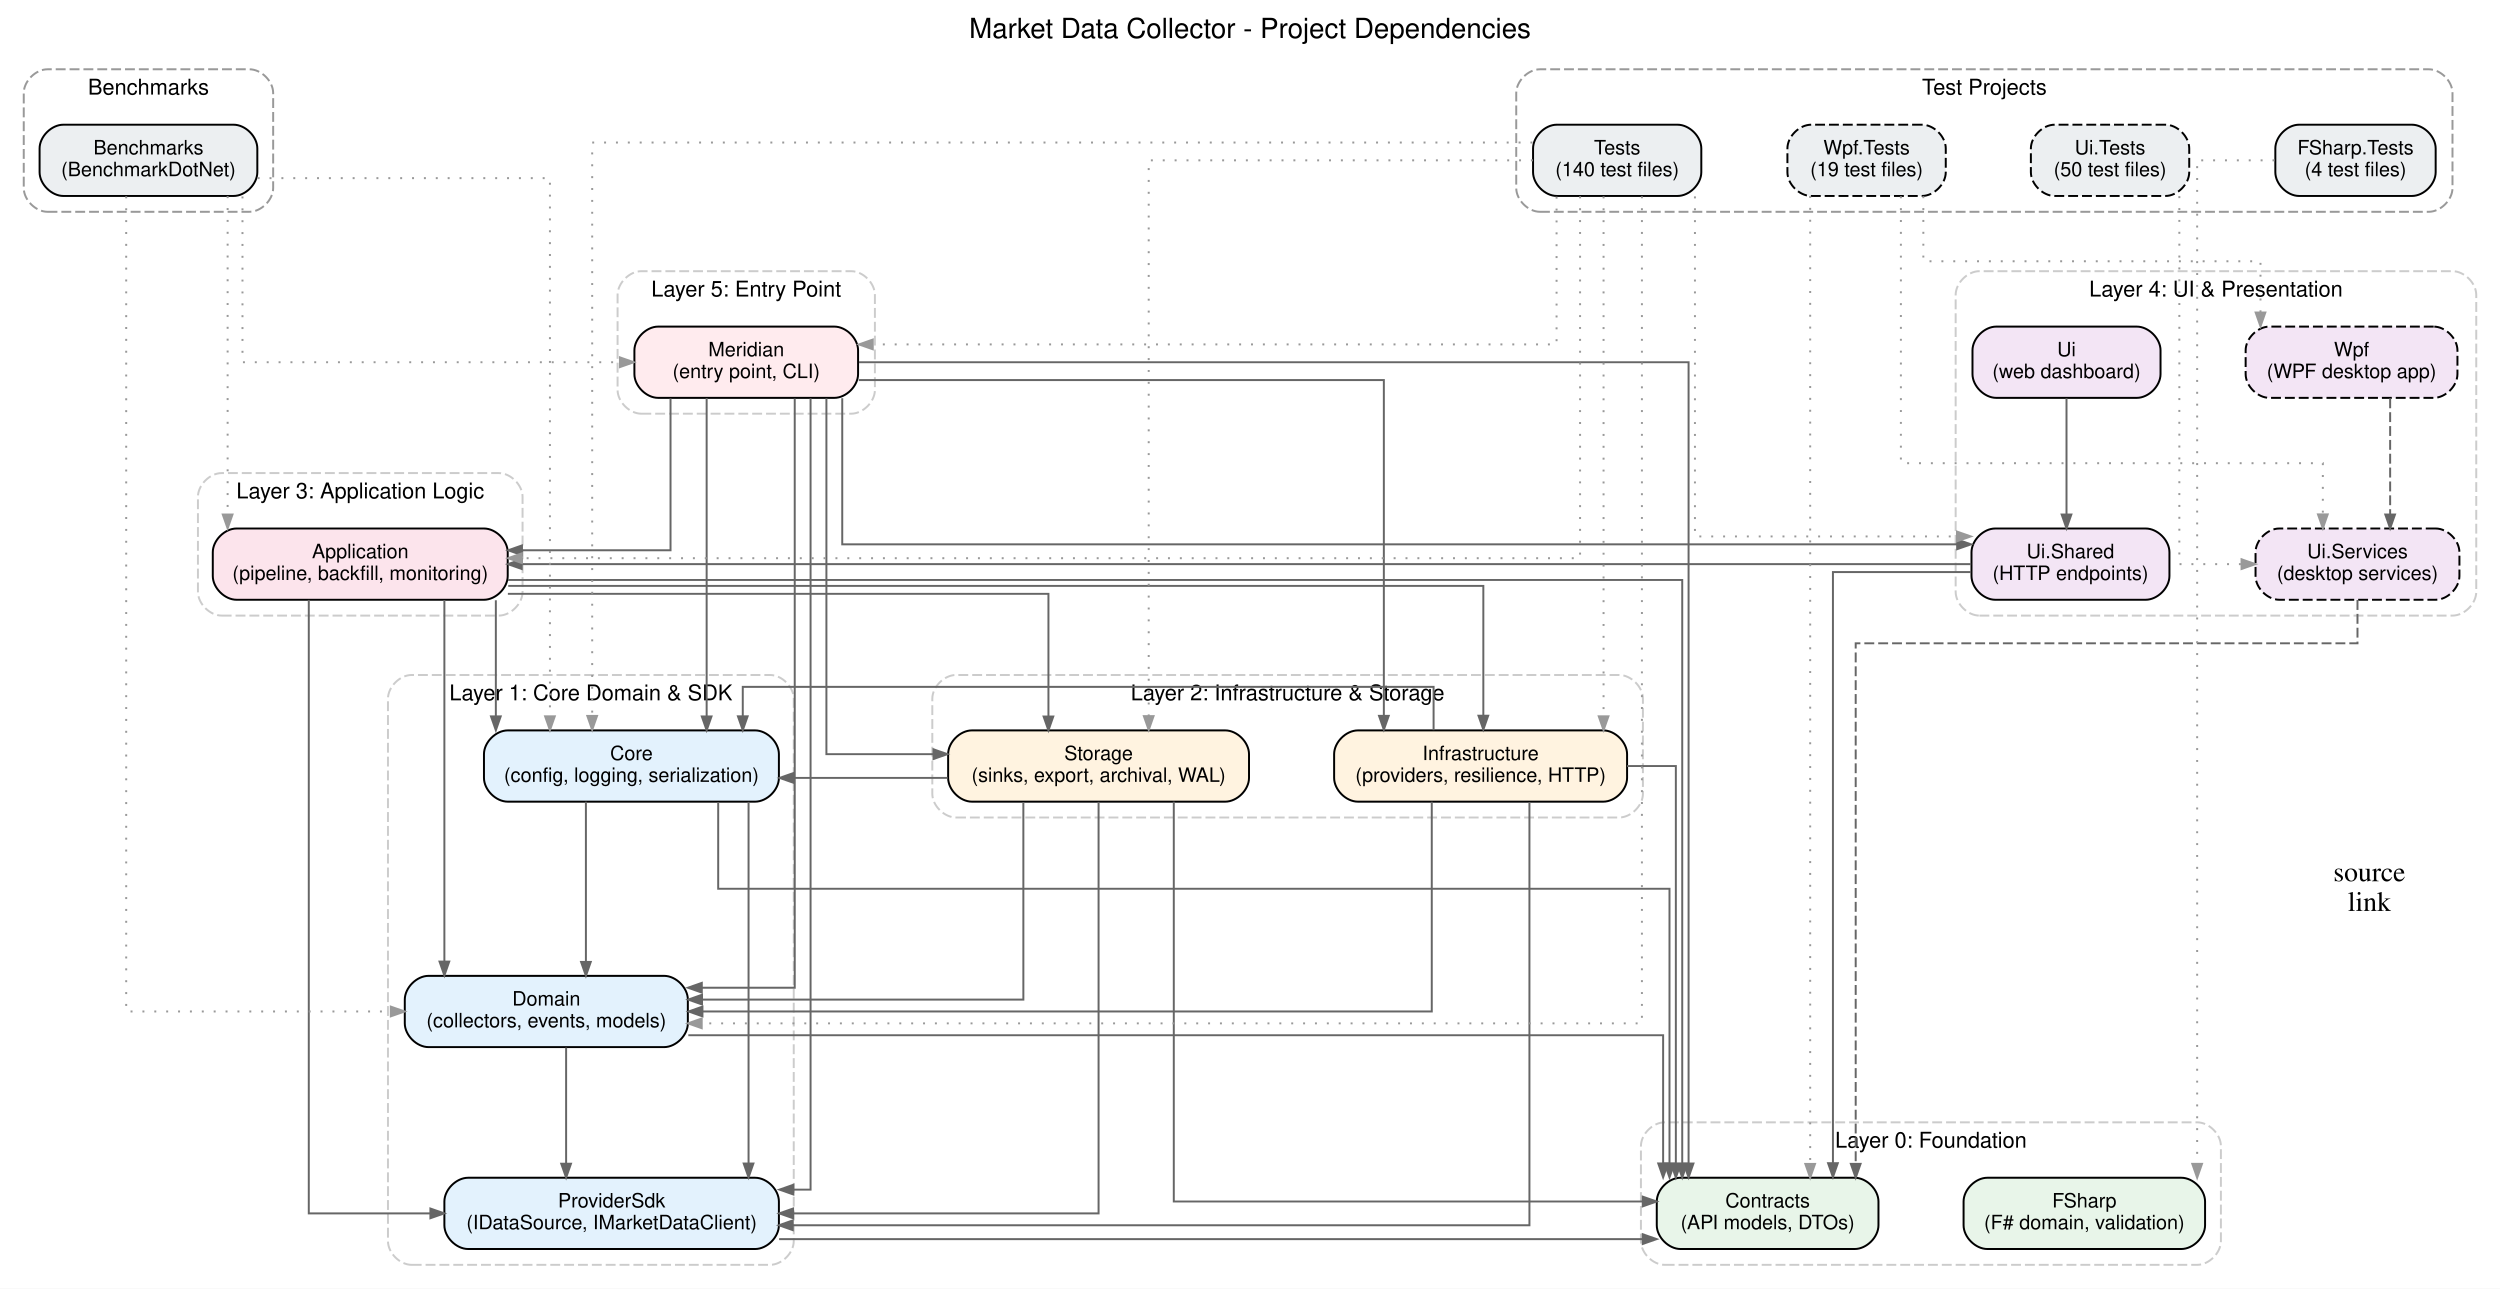
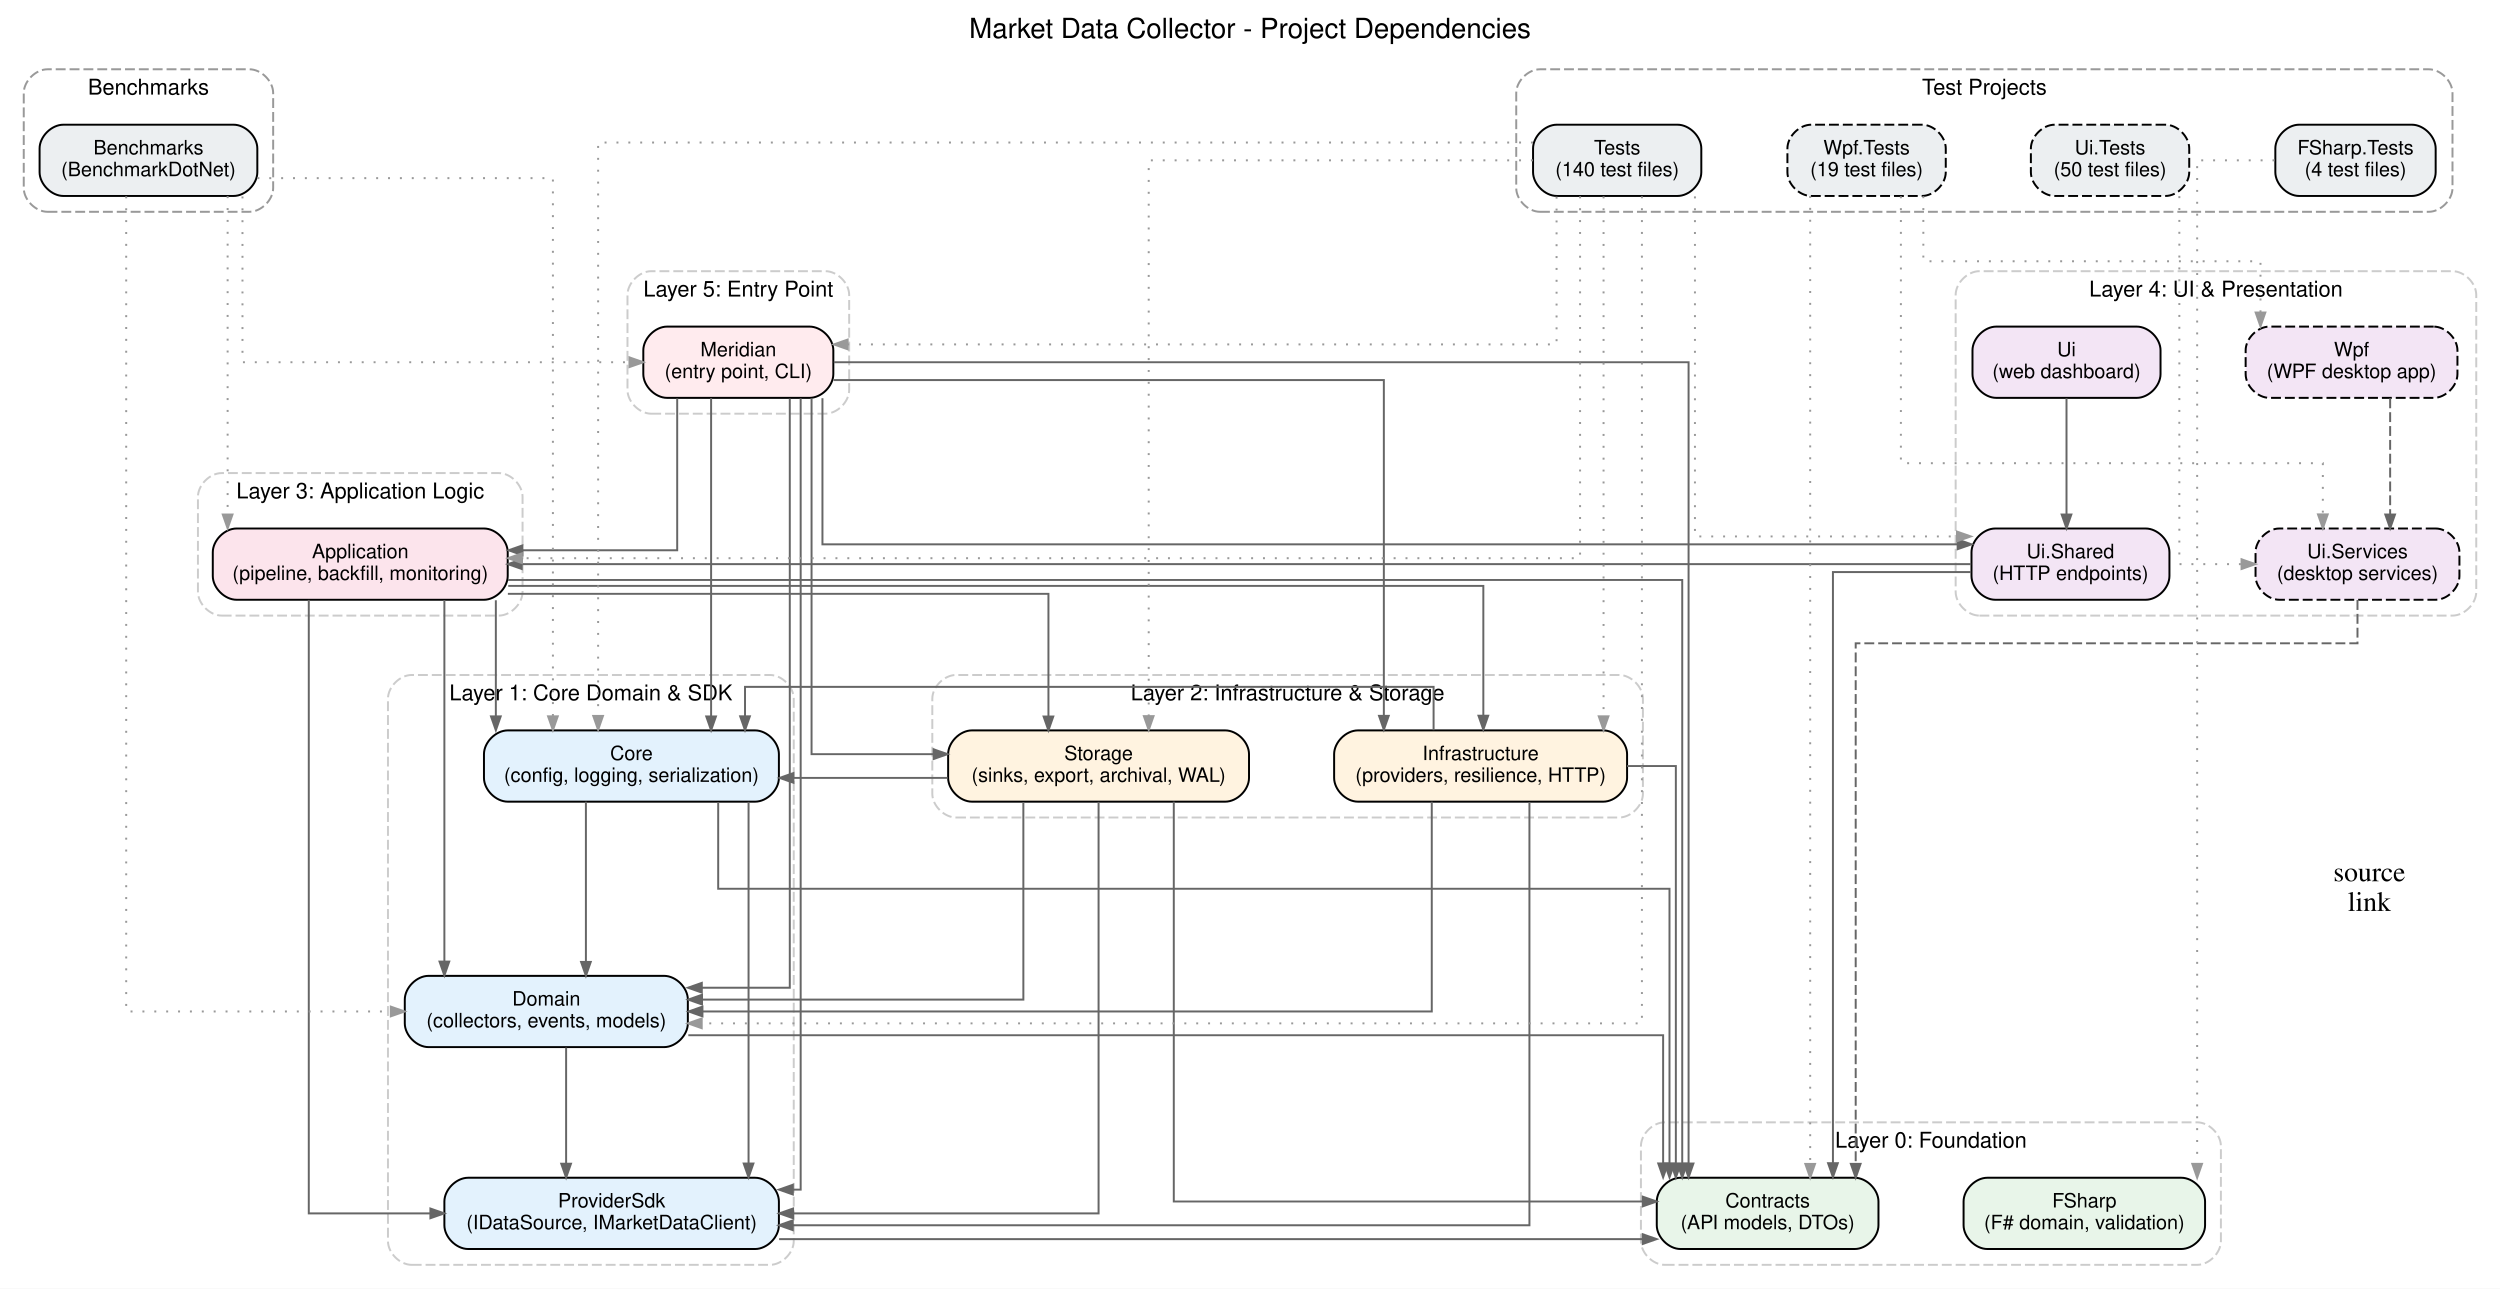
<svg xmlns="http://www.w3.org/2000/svg" width="1263pt" height="651pt" viewBox="0.00 0.00 1263.00 651.00">
  <g id="graph0" class="graph" transform="scale(1 1) rotate(0) translate(4 647)">
    <polygon fill="white" stroke="transparent" points="-4,4 -4,-647 1259,-647 1259,4 -4,4" />
    <text text-anchor="middle" x="627.5" y="-627.8" font-family="Segoe UI, Helvetica, Arial, sans-serif" font-size="14.00">Market Data Collector - Project Dependencies</text>
    <g id="clust1" class="cluster">
      <path fill="none" stroke="#cccccc" stroke-dasharray="5,2" d="M837,-8C837,-8 1106,-8 1106,-8 1112,-8 1118,-14 1118,-20 1118,-20 1118,-68 1118,-68 1118,-74 1112,-80 1106,-80 1106,-80 837,-80 837,-80 831,-80 825,-74 825,-68 825,-68 825,-20 825,-20 825,-14 831,-8 837,-8" />
      <text text-anchor="middle" x="971.5" y="-67.2" font-family="Segoe UI, Helvetica, Arial, sans-serif" font-size="11.00">Layer 0: Foundation</text>
    </g>
    <g id="clust2" class="cluster">
      <path fill="none" stroke="#cccccc" stroke-dasharray="5,2" d="M204,-8C204,-8 385,-8 385,-8 391,-8 397,-14 397,-20 397,-20 397,-294 397,-294 397,-300 391,-306 385,-306 385,-306 204,-306 204,-306 198,-306 192,-300 192,-294 192,-294 192,-20 192,-20 192,-14 198,-8 204,-8" />
      <text text-anchor="middle" x="294.5" y="-293.2" font-family="Segoe UI, Helvetica, Arial, sans-serif" font-size="11.00">Layer 1: Core Domain &amp; SDK</text>
    </g>
    <g id="clust3" class="cluster">
      <path fill="none" stroke="#cccccc" stroke-dasharray="5,2" d="M479,-234C479,-234 814,-234 814,-234 820,-234 826,-240 826,-246 826,-246 826,-294 826,-294 826,-300 820,-306 814,-306 814,-306 479,-306 479,-306 473,-306 467,-300 467,-294 467,-294 467,-246 467,-246 467,-240 473,-234 479,-234" />
      <text text-anchor="middle" x="646.5" y="-293.2" font-family="Segoe UI, Helvetica, Arial, sans-serif" font-size="11.00">Layer 2: Infrastructure &amp; Storage</text>
    </g>
    <g id="clust4" class="cluster">
      <path fill="none" stroke="#cccccc" stroke-dasharray="5,2" d="M108,-336C108,-336 248,-336 248,-336 254,-336 260,-342 260,-348 260,-348 260,-396 260,-396 260,-402 254,-408 248,-408 248,-408 108,-408 108,-408 102,-408 96,-402 96,-396 96,-396 96,-348 96,-348 96,-342 102,-336 108,-336" />
      <text text-anchor="middle" x="178" y="-395.2" font-family="Segoe UI, Helvetica, Arial, sans-serif" font-size="11.00">Layer 3: Application Logic</text>
    </g>
    <g id="clust5" class="cluster">
      <path fill="none" stroke="#cccccc" stroke-dasharray="5,2" d="M996,-336C996,-336 1235,-336 1235,-336 1241,-336 1247,-342 1247,-348 1247,-348 1247,-498 1247,-498 1247,-504 1241,-510 1235,-510 1235,-510 996,-510 996,-510 990,-510 984,-504 984,-498 984,-498 984,-348 984,-348 984,-342 990,-336 996,-336" />
      <text text-anchor="middle" x="1115.5" y="-497.2" font-family="Segoe UI, Helvetica, Arial, sans-serif" font-size="11.00">Layer 4: UI &amp; Presentation</text>
    </g>
    <g id="clust6" class="cluster">
-       <path fill="none" stroke="#cccccc" stroke-dasharray="5,2" d="M320,-438C320,-438 426,-438 426,-438 432,-438 438,-444 438,-450 438,-450 438,-498 438,-498 438,-504 432,-510 426,-510 426,-510 320,-510 320,-510 314,-510 308,-504 308,-498 308,-498 308,-450 308,-450 308,-444 314,-438 320,-438" />
-       <text text-anchor="middle" x="373" y="-497.2" font-family="Segoe UI, Helvetica, Arial, sans-serif" font-size="11.00">Layer 5: Entry Point</text>
+       <path fill="none" stroke="#cccccc" stroke-dasharray="5,2" d="M325,-438C325,-438 413,-438 413,-438 419,-438 425,-444 425,-450 425,-450 425,-498 425,-498 425,-504 419,-510 413,-510 413,-510 325,-510 325,-510 319,-510 313,-504 313,-498 313,-498 313,-450 313,-450 313,-444 319,-438 325,-438" />
+       <text text-anchor="middle" x="369" y="-497.2" font-family="Segoe UI, Helvetica, Arial, sans-serif" font-size="11.00">Layer 5: Entry Point</text>
    </g>
    <g id="clust7" class="cluster">
      <path fill="none" stroke="#999999" stroke-dasharray="5,2" d="M774,-540C774,-540 1223,-540 1223,-540 1229,-540 1235,-546 1235,-552 1235,-552 1235,-600 1235,-600 1235,-606 1229,-612 1223,-612 1223,-612 774,-612 774,-612 768,-612 762,-606 762,-600 762,-600 762,-552 762,-552 762,-546 768,-540 774,-540" />
      <text text-anchor="middle" x="998.5" y="-599.2" font-family="Segoe UI, Helvetica, Arial, sans-serif" font-size="11.00">Test Projects</text>
    </g>
    <g id="clust8" class="cluster">
      <path fill="none" stroke="#999999" stroke-dasharray="5,2" d="M20,-540C20,-540 122,-540 122,-540 128,-540 134,-546 134,-552 134,-552 134,-600 134,-600 134,-606 128,-612 122,-612 122,-612 20,-612 20,-612 14,-612 8,-606 8,-600 8,-600 8,-552 8,-552 8,-546 14,-540 20,-540" />
      <text text-anchor="middle" x="71" y="-599.2" font-family="Segoe UI, Helvetica, Arial, sans-serif" font-size="11.00">Benchmarks</text>
    </g>
    <g id="node1" class="node">
      <path fill="#e8f5e9" stroke="black" d="M933,-52C933,-52 845,-52 845,-52 839,-52 833,-46 833,-40 833,-40 833,-28 833,-28 833,-22 839,-16 845,-16 845,-16 933,-16 933,-16 939,-16 945,-22 945,-28 945,-28 945,-40 945,-40 945,-46 939,-52 933,-52" />
      <text text-anchor="middle" x="889" y="-37" font-family="Segoe UI, Helvetica, Arial, sans-serif" font-size="10.00">Contracts</text>
      <text text-anchor="middle" x="889" y="-26" font-family="Segoe UI, Helvetica, Arial, sans-serif" font-size="10.00">(API models, DTOs)</text>
    </g>
    <g id="node2" class="node">
      <path fill="#e8f5e9" stroke="black" d="M1098,-52C1098,-52 1000,-52 1000,-52 994,-52 988,-46 988,-40 988,-40 988,-28 988,-28 988,-22 994,-16 1000,-16 1000,-16 1098,-16 1098,-16 1104,-16 1110,-22 1110,-28 1110,-28 1110,-40 1110,-40 1110,-46 1104,-52 1098,-52" />
      <text text-anchor="middle" x="1049" y="-37" font-family="Segoe UI, Helvetica, Arial, sans-serif" font-size="10.00">FSharp</text>
      <text text-anchor="middle" x="1049" y="-26" font-family="Segoe UI, Helvetica, Arial, sans-serif" font-size="10.00">(F# domain, validation)</text>
    </g>
    <g id="node3" class="node">
      <path fill="#e3f2fd" stroke="black" d="M377.5,-52C377.5,-52 232.5,-52 232.5,-52 226.5,-52 220.5,-46 220.5,-40 220.5,-40 220.5,-28 220.5,-28 220.5,-22 226.5,-16 232.5,-16 232.5,-16 377.5,-16 377.5,-16 383.5,-16 389.5,-22 389.5,-28 389.5,-28 389.5,-40 389.5,-40 389.5,-46 383.5,-52 377.5,-52" />
      <text text-anchor="middle" x="305" y="-37" font-family="Segoe UI, Helvetica, Arial, sans-serif" font-size="10.00">ProviderSdk</text>
      <text text-anchor="middle" x="305" y="-26" font-family="Segoe UI, Helvetica, Arial, sans-serif" font-size="10.00">(IDataSource, IMarketDataClient)</text>
    </g>
    <g id="edge1" class="edge">
      <path fill="none" stroke="#666666" d="M389.61,-21C389.61,-21 825.93,-21 825.93,-21" />
      <polygon fill="#666666" stroke="#666666" points="825.93,-23.45 832.93,-21 825.93,-18.55 825.93,-23.45" />
    </g>
    <g id="node4" class="node">
      <path fill="#e3f2fd" stroke="black" d="M331.5,-154C331.5,-154 212.5,-154 212.5,-154 206.5,-154 200.5,-148 200.5,-142 200.5,-142 200.5,-130 200.5,-130 200.5,-124 206.5,-118 212.5,-118 212.5,-118 331.5,-118 331.5,-118 337.5,-118 343.5,-124 343.5,-130 343.5,-130 343.5,-142 343.5,-142 343.5,-148 337.5,-154 331.5,-154" />
      <text text-anchor="middle" x="272" y="-139" font-family="Segoe UI, Helvetica, Arial, sans-serif" font-size="10.00">Domain</text>
      <text text-anchor="middle" x="272" y="-128" font-family="Segoe UI, Helvetica, Arial, sans-serif" font-size="10.00">(collectors, events, models)</text>
    </g>
    <g id="edge2" class="edge">
      <path fill="none" stroke="#666666" d="M343.74,-124C495.71,-124 836.21,-124 836.21,-124 836.21,-124 836.21,-59.21 836.21,-59.21" />
      <polygon fill="#666666" stroke="#666666" points="838.66,-59.21 836.21,-52.21 833.76,-59.21 838.66,-59.21" />
    </g>
    <g id="edge3" class="edge">
      <path fill="none" stroke="#666666" d="M282,-117.76C282,-117.76 282,-59.08 282,-59.08" />
      <polygon fill="#666666" stroke="#666666" points="284.45,-59.08 282,-52.08 279.55,-59.08 284.45,-59.08" />
    </g>
    <g id="node5" class="node">
      <path fill="#e3f2fd" stroke="black" d="M377.5,-278C377.5,-278 252.5,-278 252.5,-278 246.5,-278 240.5,-272 240.5,-266 240.5,-266 240.5,-254 240.5,-254 240.5,-248 246.5,-242 252.5,-242 252.5,-242 377.5,-242 377.5,-242 383.5,-242 389.5,-248 389.5,-254 389.5,-254 389.5,-266 389.5,-266 389.5,-272 383.5,-278 377.5,-278" />
      <text text-anchor="middle" x="315" y="-263" font-family="Segoe UI, Helvetica, Arial, sans-serif" font-size="10.00">Core</text>
      <text text-anchor="middle" x="315" y="-252" font-family="Segoe UI, Helvetica, Arial, sans-serif" font-size="10.00">(config, logging, serialization)</text>
    </g>
    <g id="edge4" class="edge">
      <path fill="none" stroke="#666666" d="M358.83,-241.73C358.83,-223.44 358.83,-198 358.83,-198 358.83,-198 839.43,-198 839.43,-198 839.43,-198 839.43,-59.18 839.43,-59.18" />
      <polygon fill="#666666" stroke="#666666" points="841.88,-59.18 839.43,-52.18 836.98,-59.18 841.88,-59.18" />
    </g>
    <g id="edge6" class="edge">
      <path fill="none" stroke="#666666" d="M374.17,-241.89C374.17,-241.89 374.17,-59.2 374.17,-59.2" />
      <polygon fill="#666666" stroke="#666666" points="376.62,-59.2 374.17,-52.2 371.72,-59.2 376.62,-59.2" />
    </g>
    <g id="edge5" class="edge">
      <path fill="none" stroke="#666666" d="M292,-241.97C292,-241.97 292,-161.05 292,-161.05" />
      <polygon fill="#666666" stroke="#666666" points="294.45,-161.05 292,-154.05 289.55,-161.05 294.45,-161.05" />
    </g>
    <g id="node6" class="node">
      <path fill="#fff3e0" stroke="black" d="M806,-278C806,-278 682,-278 682,-278 676,-278 670,-272 670,-266 670,-266 670,-254 670,-254 670,-248 676,-242 682,-242 682,-242 806,-242 806,-242 812,-242 818,-248 818,-254 818,-254 818,-266 818,-266 818,-272 812,-278 806,-278" />
      <text text-anchor="middle" x="744" y="-263" font-family="Segoe UI, Helvetica, Arial, sans-serif" font-size="10.00">Infrastructure</text>
      <text text-anchor="middle" x="744" y="-252" font-family="Segoe UI, Helvetica, Arial, sans-serif" font-size="10.00">(providers, resilience, HTTP)</text>
    </g>
    <g id="edge9" class="edge">
      <path fill="none" stroke="#666666" d="M818.01,-260C832.15,-260 842.64,-260 842.64,-260 842.64,-260 842.64,-59.11 842.64,-59.11" />
      <polygon fill="#666666" stroke="#666666" points="845.09,-59.11 842.64,-52.11 840.19,-59.11 845.09,-59.11" />
    </g>
    <g id="edge10" class="edge">
      <path fill="none" stroke="#666666" d="M768.67,-241.8C768.67,-187.1 768.67,-28 768.67,-28 768.67,-28 396.5,-28 396.5,-28" />
      <polygon fill="#666666" stroke="#666666" points="396.5,-25.55 389.5,-28 396.5,-30.45 396.5,-25.55" />
    </g>
    <g id="edge8" class="edge">
      <path fill="none" stroke="#666666" d="M719.33,-241.97C719.33,-207.58 719.33,-136 719.33,-136 719.33,-136 350.87,-136 350.87,-136" />
      <polygon fill="#666666" stroke="#666666" points="350.87,-133.55 343.87,-136 350.87,-138.45 350.87,-133.55" />
    </g>
    <g id="edge7" class="edge">
-       <path fill="none" stroke="#666666" d="M720.25,-278.13C720.25,-288.71 720.25,-300 720.25,-300 720.25,-300 371.25,-300 371.25,-300 371.25,-300 371.25,-285.13 371.25,-285.13" />
-       <polygon fill="#666666" stroke="#666666" points="373.7,-285.13 371.25,-278.13 368.8,-285.13 373.7,-285.13" />
+       <path fill="none" stroke="#666666" d="M720.25,-278.13C720.25,-288.71 720.25,-300 720.25,-300 720.25,-300 372.38,-300 372.38,-300 372.38,-300 372.38,-285.13 372.38,-285.13" />
+       <polygon fill="#666666" stroke="#666666" points="374.83,-285.13 372.38,-278.13 369.93,-285.13 374.83,-285.13" />
    </g>
    <g id="node7" class="node">
      <path fill="#fff3e0" stroke="black" d="M615,-278C615,-278 487,-278 487,-278 481,-278 475,-272 475,-266 475,-266 475,-254 475,-254 475,-248 481,-242 487,-242 487,-242 615,-242 615,-242 621,-242 627,-248 627,-254 627,-254 627,-266 627,-266 627,-272 621,-278 615,-278" />
      <text text-anchor="middle" x="551" y="-263" font-family="Segoe UI, Helvetica, Arial, sans-serif" font-size="10.00">Storage</text>
      <text text-anchor="middle" x="551" y="-252" font-family="Segoe UI, Helvetica, Arial, sans-serif" font-size="10.00">(sinks, export, archival, WAL)</text>
    </g>
    <g id="edge13" class="edge">
      <path fill="none" stroke="#666666" d="M589,-242C589,-189.45 589,-40 589,-40 589,-40 825.92,-40 825.92,-40" />
      <polygon fill="#666666" stroke="#666666" points="825.92,-42.45 832.92,-40 825.92,-37.55 825.92,-42.45" />
    </g>
    <g id="edge14" class="edge">
      <path fill="none" stroke="#666666" d="M551,-241.89C551,-188.26 551,-34 551,-34 551,-34 396.66,-34 396.66,-34" />
      <polygon fill="#666666" stroke="#666666" points="396.66,-31.55 389.66,-34 396.66,-36.45 396.66,-31.55" />
    </g>
    <g id="edge12" class="edge">
      <path fill="none" stroke="#666666" d="M513,-241.82C513,-208.72 513,-142 513,-142 513,-142 350.66,-142 350.66,-142" />
      <polygon fill="#666666" stroke="#666666" points="350.66,-139.55 343.66,-142 350.66,-144.45 350.66,-139.55" />
    </g>
    <g id="edge11" class="edge">
      <path fill="none" stroke="#666666" d="M474.7,-254C474.7,-254 396.83,-254 396.83,-254" />
      <polygon fill="#666666" stroke="#666666" points="396.83,-251.55 389.83,-254 396.83,-256.45 396.83,-251.55" />
    </g>
    <g id="node8" class="node">
      <path fill="#fce4ec" stroke="black" d="M240.5,-380C240.5,-380 115.5,-380 115.5,-380 109.5,-380 103.5,-374 103.5,-368 103.5,-368 103.5,-356 103.5,-356 103.5,-350 109.5,-344 115.5,-344 115.5,-344 240.5,-344 240.5,-344 246.5,-344 252.5,-350 252.5,-356 252.5,-356 252.5,-368 252.5,-368 252.5,-374 246.5,-380 240.5,-380" />
      <text text-anchor="middle" x="178" y="-365" font-family="Segoe UI, Helvetica, Arial, sans-serif" font-size="10.00">Application</text>
      <text text-anchor="middle" x="178" y="-354" font-family="Segoe UI, Helvetica, Arial, sans-serif" font-size="10.00">(pipeline, backfill, monitoring)</text>
    </g>
    <g id="edge19" class="edge">
      <path fill="none" stroke="#666666" d="M252.67,-354C426.94,-354 845.86,-354 845.86,-354 845.86,-354 845.86,-59.12 845.86,-59.12" />
      <polygon fill="#666666" stroke="#666666" points="848.31,-59.12 845.86,-52.12 843.41,-59.12 848.31,-59.12" />
    </g>
    <g id="edge20" class="edge">
      <path fill="none" stroke="#666666" d="M152,-343.9C152,-275.14 152,-34 152,-34 152,-34 213.44,-34 213.44,-34" />
      <polygon fill="#666666" stroke="#666666" points="213.44,-36.45 220.44,-34 213.44,-31.55 213.44,-36.45" />
    </g>
    <g id="edge18" class="edge">
      <path fill="none" stroke="#666666" d="M220.5,-343.89C220.5,-343.89 220.5,-161.2 220.5,-161.2" />
      <polygon fill="#666666" stroke="#666666" points="222.95,-161.2 220.5,-154.2 218.05,-161.2 222.95,-161.2" />
    </g>
    <g id="edge17" class="edge">
      <path fill="none" stroke="#666666" d="M246.5,-343.76C246.5,-343.76 246.5,-285.08 246.5,-285.08" />
      <polygon fill="#666666" stroke="#666666" points="248.95,-285.08 246.5,-278.08 244.05,-285.08 248.95,-285.08" />
    </g>
    <g id="edge15" class="edge">
      <path fill="none" stroke="#666666" d="M252.76,-351C406.82,-351 745.38,-351 745.38,-351 745.38,-351 745.38,-285.42 745.38,-285.42" />
      <polygon fill="#666666" stroke="#666666" points="747.83,-285.42 745.38,-278.42 742.93,-285.42 747.83,-285.42" />
    </g>
    <g id="edge16" class="edge">
      <path fill="none" stroke="#666666" d="M252.58,-347C354.74,-347 525.67,-347 525.67,-347 525.67,-347 525.67,-285.03 525.67,-285.03" />
      <polygon fill="#666666" stroke="#666666" points="528.12,-285.03 525.67,-278.03 523.22,-285.03 528.12,-285.03" />
    </g>
    <g id="node9" class="node">
      <path fill="#f3e5f5" stroke="black" d="M1080,-380C1080,-380 1004,-380 1004,-380 998,-380 992,-374 992,-368 992,-368 992,-356 992,-356 992,-350 998,-344 1004,-344 1004,-344 1080,-344 1080,-344 1086,-344 1092,-350 1092,-356 1092,-356 1092,-368 1092,-368 1092,-374 1086,-380 1080,-380" />
      <text text-anchor="middle" x="1042" y="-365" font-family="Segoe UI, Helvetica, Arial, sans-serif" font-size="10.00">Ui.Shared</text>
      <text text-anchor="middle" x="1042" y="-354" font-family="Segoe UI, Helvetica, Arial, sans-serif" font-size="10.00">(HTTP endpoints)</text>
    </g>
    <g id="edge22" class="edge">
      <path fill="none" stroke="#666666" d="M991.8,-358C958.92,-358 922,-358 922,-358 922,-358 922,-59.35 922,-59.35" />
      <polygon fill="#666666" stroke="#666666" points="924.45,-59.35 922,-52.35 919.55,-59.35 924.45,-59.35" />
    </g>
    <g id="edge21" class="edge">
      <path fill="none" stroke="#666666" d="M991.81,-362C991.81,-362 259.57,-362 259.57,-362" />
      <polygon fill="#666666" stroke="#666666" points="259.57,-359.55 252.57,-362 259.57,-364.45 259.57,-359.55" />
    </g>
    <g id="node10" class="node">
      <path fill="#f3e5f5" stroke="black" stroke-dasharray="5,2" d="M1226.5,-380C1226.5,-380 1147.5,-380 1147.5,-380 1141.5,-380 1135.5,-374 1135.5,-368 1135.5,-368 1135.5,-356 1135.5,-356 1135.5,-350 1141.5,-344 1147.5,-344 1147.5,-344 1226.5,-344 1226.5,-344 1232.5,-344 1238.5,-350 1238.5,-356 1238.5,-356 1238.5,-368 1238.5,-368 1238.5,-374 1232.5,-380 1226.5,-380" />
      <text text-anchor="middle" x="1187" y="-365" font-family="Segoe UI, Helvetica, Arial, sans-serif" font-size="10.00">Ui.Services</text>
      <text text-anchor="middle" x="1187" y="-354" font-family="Segoe UI, Helvetica, Arial, sans-serif" font-size="10.00">(desktop services)</text>
    </g>
    <g id="edge24" class="edge">
      <path fill="none" stroke="#666666" stroke-dasharray="5,2" d="M1187,-343.87C1187,-333.29 1187,-322 1187,-322 1187,-322 933.5,-322 933.5,-322 933.5,-322 933.5,-59.02 933.5,-59.02" />
      <polygon fill="#666666" stroke="#666666" points="935.95,-59.02 933.5,-52.02 931.05,-59.02 935.95,-59.02" />
      <text text-anchor="middle" x="1193" y="-201.8" font-family="Times,serif" font-size="14.00">source</text>
      <text text-anchor="middle" x="1193" y="-186.8" font-family="Times,serif" font-size="14.00">link</text>
    </g>
    <g id="node11" class="node">
      <path fill="#f3e5f5" stroke="black" d="M1075.5,-482C1075.5,-482 1004.5,-482 1004.5,-482 998.5,-482 992.5,-476 992.5,-470 992.5,-470 992.5,-458 992.5,-458 992.5,-452 998.5,-446 1004.5,-446 1004.5,-446 1075.5,-446 1075.5,-446 1081.5,-446 1087.5,-452 1087.5,-458 1087.5,-458 1087.5,-470 1087.5,-470 1087.5,-476 1081.5,-482 1075.5,-482" />
      <text text-anchor="middle" x="1040" y="-467" font-family="Segoe UI, Helvetica, Arial, sans-serif" font-size="10.00">Ui</text>
      <text text-anchor="middle" x="1040" y="-456" font-family="Segoe UI, Helvetica, Arial, sans-serif" font-size="10.00">(web dashboard)</text>
    </g>
    <g id="edge23" class="edge">
      <path fill="none" stroke="#666666" d="M1040,-445.76C1040,-445.76 1040,-387.08 1040,-387.08" />
      <polygon fill="#666666" stroke="#666666" points="1042.45,-387.08 1040,-380.08 1037.55,-387.08 1042.45,-387.08" />
    </g>
    <g id="node12" class="node">
      <path fill="#f3e5f5" stroke="black" stroke-dasharray="5,2" d="M1225.5,-482C1225.5,-482 1142.5,-482 1142.5,-482 1136.5,-482 1130.5,-476 1130.5,-470 1130.5,-470 1130.5,-458 1130.5,-458 1130.5,-452 1136.5,-446 1142.5,-446 1142.5,-446 1225.5,-446 1225.5,-446 1231.5,-446 1237.5,-452 1237.5,-458 1237.5,-458 1237.5,-470 1237.5,-470 1237.5,-476 1231.5,-482 1225.5,-482" />
      <text text-anchor="middle" x="1184" y="-467" font-family="Segoe UI, Helvetica, Arial, sans-serif" font-size="10.00">Wpf</text>
      <text text-anchor="middle" x="1184" y="-456" font-family="Segoe UI, Helvetica, Arial, sans-serif" font-size="10.00">(WPF desktop app)</text>
    </g>
    <g id="edge25" class="edge">
      <path fill="none" stroke="#666666" stroke-dasharray="5,2" d="M1203.5,-445.76C1203.5,-445.76 1203.5,-387.08 1203.5,-387.08" />
      <polygon fill="#666666" stroke="#666666" points="1205.95,-387.08 1203.5,-380.08 1201.05,-387.08 1205.95,-387.08" />
    </g>
    <g id="node13" class="node">
-       <path fill="#ffebee" stroke="black" d="M417.5,-482C417.5,-482 328.5,-482 328.5,-482 322.5,-482 316.5,-476 316.5,-470 316.5,-470 316.5,-458 316.5,-458 316.5,-452 322.5,-446 328.5,-446 328.5,-446 417.5,-446 417.5,-446 423.5,-446 429.5,-452 429.5,-458 429.5,-458 429.5,-470 429.5,-470 429.5,-476 423.5,-482 417.5,-482" />
-       <text text-anchor="middle" x="373" y="-467" font-family="Segoe UI, Helvetica, Arial, sans-serif" font-size="10.00">Meridian</text>
-       <text text-anchor="middle" x="373" y="-456" font-family="Segoe UI, Helvetica, Arial, sans-serif" font-size="10.00">(entry point, CLI)</text>
+       <path fill="#ffebee" stroke="black" d="M405,-482C405,-482 333,-482 333,-482 327,-482 321,-476 321,-470 321,-470 321,-458 321,-458 321,-452 327,-446 333,-446 333,-446 405,-446 405,-446 411,-446 417,-452 417,-458 417,-458 417,-470 417,-470 417,-476 411,-482 405,-482" />
+       <text text-anchor="middle" x="369" y="-467" font-family="Segoe UI, Helvetica, Arial, sans-serif" font-size="10.00">Meridian</text>
+       <text text-anchor="middle" x="369" y="-456" font-family="Segoe UI, Helvetica, Arial, sans-serif" font-size="10.00">(entry point, CLI)</text>
    </g>
    <g id="edge31" class="edge">
-       <path fill="none" stroke="#666666" d="M429.95,-464C556.32,-464 849.07,-464 849.07,-464 849.07,-464 849.07,-59.2 849.07,-59.2" />
+       <path fill="none" stroke="#666666" d="M417.23,-464C538.97,-464 849.07,-464 849.07,-464 849.07,-464 849.07,-59.2 849.07,-59.2" />
      <polygon fill="#666666" stroke="#666666" points="851.52,-59.2 849.07,-52.2 846.62,-59.2 851.52,-59.2" />
    </g>
    <g id="edge32" class="edge">
-       <path fill="none" stroke="#666666" d="M405.5,-445.77C405.5,-365.32 405.5,-46 405.5,-46 405.5,-46 396.8,-46 396.8,-46" />
-       <polygon fill="#666666" stroke="#666666" points="396.8,-43.55 389.8,-46 396.8,-48.45 396.8,-43.55" />
+       <path fill="none" stroke="#666666" d="M400.5,-445.77C400.5,-365.32 400.5,-46 400.5,-46 400.5,-46 396.54,-46 396.54,-46" />
+       <polygon fill="#666666" stroke="#666666" points="396.54,-43.55 389.54,-46 396.54,-48.45 396.54,-43.55" />
    </g>
    <g id="edge30" class="edge">
-       <path fill="none" stroke="#666666" d="M397.5,-445.64C397.5,-378.2 397.5,-148 397.5,-148 397.5,-148 350.55,-148 350.55,-148" />
+       <path fill="none" stroke="#666666" d="M395,-445.64C395,-378.2 395,-148 395,-148 395,-148 350.55,-148 350.55,-148" />
      <polygon fill="#666666" stroke="#666666" points="350.55,-145.55 343.55,-148 350.55,-150.45 350.55,-145.55" />
    </g>
    <g id="edge29" class="edge">
-       <path fill="none" stroke="#666666" d="M353,-445.9C353,-445.9 353,-285.06 353,-285.06" />
-       <polygon fill="#666666" stroke="#666666" points="355.45,-285.06 353,-278.06 350.55,-285.06 355.45,-285.06" />
+       <path fill="none" stroke="#666666" d="M355.25,-445.9C355.25,-445.9 355.25,-285.06 355.25,-285.06" />
+       <polygon fill="#666666" stroke="#666666" points="357.7,-285.06 355.25,-278.06 352.8,-285.06 357.7,-285.06" />
    </g>
    <g id="edge27" class="edge">
-       <path fill="none" stroke="#666666" d="M429.85,-455C522.32,-455 695.12,-455 695.12,-455 695.12,-455 695.12,-285.35 695.12,-285.35" />
+       <path fill="none" stroke="#666666" d="M417.12,-455C507.84,-455 695.12,-455 695.12,-455 695.12,-455 695.12,-285.35 695.12,-285.35" />
      <polygon fill="#666666" stroke="#666666" points="697.58,-285.35 695.12,-278.35 692.68,-285.35 697.58,-285.35" />
    </g>
    <g id="edge28" class="edge">
-       <path fill="none" stroke="#666666" d="M413.5,-445.73C413.5,-396.71 413.5,-266 413.5,-266 413.5,-266 467.61,-266 467.61,-266" />
-       <polygon fill="#666666" stroke="#666666" points="467.61,-268.45 474.61,-266 467.61,-263.55 467.61,-268.45" />
+       <path fill="none" stroke="#666666" d="M406,-445.73C406,-396.71 406,-266 406,-266 406,-266 467.68,-266 467.68,-266" />
+       <polygon fill="#666666" stroke="#666666" points="467.68,-268.45 474.68,-266 467.68,-263.55 467.68,-268.45" />
    </g>
    <g id="edge26" class="edge">
-       <path fill="none" stroke="#666666" d="M334.75,-445.68C334.75,-418.08 334.75,-369 334.75,-369 334.75,-369 259.7,-369 259.7,-369" />
-       <polygon fill="#666666" stroke="#666666" points="259.7,-366.55 252.7,-369 259.7,-371.45 259.7,-366.55" />
+       <path fill="none" stroke="#666666" d="M338.12,-445.68C338.12,-418.08 338.12,-369 338.12,-369 338.12,-369 259.91,-369 259.91,-369" />
+       <polygon fill="#666666" stroke="#666666" points="259.91,-366.55 252.91,-369 259.91,-371.45 259.91,-366.55" />
    </g>
    <g id="edge33" class="edge">
-       <path fill="none" stroke="#666666" d="M421.5,-445.82C421.5,-419.01 421.5,-372 421.5,-372 421.5,-372 984.75,-372 984.75,-372" />
-       <polygon fill="#666666" stroke="#666666" points="984.75,-374.45 991.75,-372 984.75,-369.55 984.75,-374.45" />
+       <path fill="none" stroke="#666666" d="M411.5,-445.82C411.5,-419.01 411.5,-372 411.5,-372 411.5,-372 985,-372 985,-372" />
+       <polygon fill="#666666" stroke="#666666" points="985,-374.45 992,-372 985,-369.55 985,-374.45" />
    </g>
    <g id="node14" class="node">
      <path fill="#eceff1" stroke="black" d="M843.5,-584C843.5,-584 782.5,-584 782.5,-584 776.5,-584 770.5,-578 770.5,-572 770.5,-572 770.5,-560 770.5,-560 770.5,-554 776.5,-548 782.5,-548 782.5,-548 843.5,-548 843.5,-548 849.5,-548 855.5,-554 855.5,-560 855.5,-560 855.5,-572 855.5,-572 855.5,-578 849.5,-584 843.5,-584" />
      <text text-anchor="middle" x="813" y="-569" font-family="Segoe UI, Helvetica, Arial, sans-serif" font-size="10.00">Tests</text>
      <text text-anchor="middle" x="813" y="-558" font-family="Segoe UI, Helvetica, Arial, sans-serif" font-size="10.00">(140 test files)</text>
    </g>
    <g id="edge39" class="edge">
      <path fill="none" stroke="#999999" stroke-dasharray="1,5" d="M825.5,-547.82C825.5,-465.3 825.5,-130 825.5,-130 825.5,-130 350.51,-130 350.51,-130" />
      <polygon fill="#999999" stroke="#999999" points="350.51,-127.55 343.51,-130 350.51,-132.45 350.51,-127.55" />
    </g>
    <g id="edge38" class="edge">
-       <path fill="none" stroke="#999999" stroke-dasharray="1,5" d="M770.18,-575C646.12,-575 295.17,-575 295.17,-575 295.17,-575 295.17,-285.3 295.17,-285.3" />
-       <polygon fill="#999999" stroke="#999999" points="297.62,-285.3 295.17,-278.3 292.72,-285.3 297.62,-285.3" />
+       <path fill="none" stroke="#999999" stroke-dasharray="1,5" d="M770.43,-575C647.08,-575 298.17,-575 298.17,-575 298.17,-575 298.17,-285.3 298.17,-285.3" />
+       <polygon fill="#999999" stroke="#999999" points="300.62,-285.3 298.17,-278.3 295.72,-285.3 300.62,-285.3" />
    </g>
    <g id="edge36" class="edge">
      <path fill="none" stroke="#999999" stroke-dasharray="1,5" d="M806.12,-547.77C806.12,-547.77 806.12,-285.13 806.12,-285.13" />
      <polygon fill="#999999" stroke="#999999" points="808.58,-285.13 806.12,-278.13 803.68,-285.13 808.58,-285.13" />
    </g>
    <g id="edge37" class="edge">
      <path fill="none" stroke="#999999" stroke-dasharray="1,5" d="M770.42,-566C702.28,-566 576.33,-566 576.33,-566 576.33,-566 576.33,-285.23 576.33,-285.23" />
      <polygon fill="#999999" stroke="#999999" points="578.78,-285.23 576.33,-278.23 573.88,-285.23 578.78,-285.23" />
    </g>
    <g id="edge35" class="edge">
      <path fill="none" stroke="#999999" stroke-dasharray="1,5" d="M794.25,-547.81C794.25,-498.33 794.25,-365 794.25,-365 794.25,-365 259.64,-365 259.64,-365" />
      <polygon fill="#999999" stroke="#999999" points="259.64,-362.55 252.64,-365 259.64,-367.45 259.64,-362.55" />
    </g>
    <g id="edge40" class="edge">
      <path fill="none" stroke="#999999" stroke-dasharray="1,5" d="M852.29,-547.78C852.29,-500.23 852.29,-376 852.29,-376 852.29,-376 984.66,-376 984.66,-376" />
      <polygon fill="#999999" stroke="#999999" points="984.66,-378.45 991.66,-376 984.66,-373.55 984.66,-378.45" />
    </g>
    <g id="edge34" class="edge">
-       <path fill="none" stroke="#999999" stroke-dasharray="1,5" d="M782.38,-547.63C782.38,-520.52 782.38,-473 782.38,-473 782.38,-473 436.92,-473 436.92,-473" />
-       <polygon fill="#999999" stroke="#999999" points="436.92,-470.55 429.92,-473 436.92,-475.45 436.92,-470.55" />
+       <path fill="none" stroke="#999999" stroke-dasharray="1,5" d="M782.38,-547.63C782.38,-520.52 782.38,-473 782.38,-473 782.38,-473 424.23,-473 424.23,-473" />
+       <polygon fill="#999999" stroke="#999999" points="424.23,-470.55 417.23,-473 424.23,-475.45 424.23,-470.55" />
    </g>
    <g id="node15" class="node">
      <path fill="#eceff1" stroke="black" d="M1214.5,-584C1214.5,-584 1157.5,-584 1157.5,-584 1151.5,-584 1145.5,-578 1145.5,-572 1145.5,-572 1145.5,-560 1145.5,-560 1145.5,-554 1151.5,-548 1157.5,-548 1157.5,-548 1214.5,-548 1214.5,-548 1220.5,-548 1226.5,-554 1226.5,-560 1226.5,-560 1226.5,-572 1226.5,-572 1226.5,-578 1220.5,-584 1214.5,-584" />
      <text text-anchor="middle" x="1186" y="-569" font-family="Segoe UI, Helvetica, Arial, sans-serif" font-size="10.00">FSharp.Tests</text>
      <text text-anchor="middle" x="1186" y="-558" font-family="Segoe UI, Helvetica, Arial, sans-serif" font-size="10.00">(4 test files)</text>
    </g>
    <g id="edge41" class="edge">
      <path fill="none" stroke="#999999" stroke-dasharray="1,5" d="M1145.06,-566C1125.38,-566 1106,-566 1106,-566 1106,-566 1106,-59.01 1106,-59.01" />
      <polygon fill="#999999" stroke="#999999" points="1108.45,-59.01 1106,-52.01 1103.55,-59.01 1108.45,-59.01" />
    </g>
    <g id="node16" class="node">
      <path fill="#eceff1" stroke="black" stroke-dasharray="5,2" d="M967,-584C967,-584 911,-584 911,-584 905,-584 899,-578 899,-572 899,-572 899,-560 899,-560 899,-554 905,-548 911,-548 911,-548 967,-548 967,-548 973,-548 979,-554 979,-560 979,-560 979,-572 979,-572 979,-578 973,-584 967,-584" />
      <text text-anchor="middle" x="939" y="-569" font-family="Segoe UI, Helvetica, Arial, sans-serif" font-size="10.00">Wpf.Tests</text>
      <text text-anchor="middle" x="939" y="-558" font-family="Segoe UI, Helvetica, Arial, sans-serif" font-size="10.00">(19 test files)</text>
    </g>
    <g id="edge44" class="edge">
      <path fill="none" stroke="#999999" stroke-dasharray="1,5" d="M910.5,-547.99C910.5,-547.99 910.5,-59 910.5,-59" />
      <polygon fill="#999999" stroke="#999999" points="912.95,-59 910.5,-52 908.05,-59 912.95,-59" />
    </g>
    <g id="edge43" class="edge">
      <path fill="none" stroke="#999999" stroke-dasharray="1,5" d="M956.33,-547.85C956.33,-507.32 956.33,-413 956.33,-413 956.33,-413 1169.5,-413 1169.5,-413 1169.5,-413 1169.5,-387.12 1169.5,-387.12" />
      <polygon fill="#999999" stroke="#999999" points="1171.95,-387.12 1169.5,-380.12 1167.05,-387.12 1171.95,-387.12" />
    </g>
    <g id="edge42" class="edge">
      <path fill="none" stroke="#999999" stroke-dasharray="1,5" d="M967.67,-547.88C967.67,-533.22 967.67,-515 967.67,-515 967.67,-515 1138,-515 1138,-515 1138,-515 1138,-489.12 1138,-489.12" />
      <polygon fill="#999999" stroke="#999999" points="1140.45,-489.12 1138,-482.12 1135.55,-489.12 1140.45,-489.12" />
    </g>
    <g id="node17" class="node">
      <path fill="#eceff1" stroke="black" stroke-dasharray="5,2" d="M1090,-584C1090,-584 1034,-584 1034,-584 1028,-584 1022,-578 1022,-572 1022,-572 1022,-560 1022,-560 1022,-554 1028,-548 1034,-548 1034,-548 1090,-548 1090,-548 1096,-548 1102,-554 1102,-560 1102,-560 1102,-572 1102,-572 1102,-578 1096,-584 1090,-584" />
      <text text-anchor="middle" x="1062" y="-569" font-family="Segoe UI, Helvetica, Arial, sans-serif" font-size="10.00">Ui.Tests</text>
      <text text-anchor="middle" x="1062" y="-558" font-family="Segoe UI, Helvetica, Arial, sans-serif" font-size="10.00">(50 test files)</text>
    </g>
    <g id="edge45" class="edge">
      <path fill="none" stroke="#999999" stroke-dasharray="1,5" d="M1097,-547.9C1097,-497.97 1097,-362 1097,-362 1097,-362 1128.43,-362 1128.43,-362" />
      <polygon fill="#999999" stroke="#999999" points="1128.43,-364.45 1135.43,-362 1128.43,-359.55 1128.43,-364.45" />
    </g>
    <g id="node18" class="node">
      <path fill="#eceff1" stroke="black" d="M114,-584C114,-584 28,-584 28,-584 22,-584 16,-578 16,-572 16,-572 16,-560 16,-560 16,-554 22,-548 28,-548 28,-548 114,-548 114,-548 120,-548 126,-554 126,-560 126,-560 126,-572 126,-572 126,-578 120,-584 114,-584" />
      <text text-anchor="middle" x="71" y="-569" font-family="Segoe UI, Helvetica, Arial, sans-serif" font-size="10.00">Benchmarks</text>
      <text text-anchor="middle" x="71" y="-558" font-family="Segoe UI, Helvetica, Arial, sans-serif" font-size="10.00">(BenchmarkDotNet)</text>
    </g>
    <g id="edge49" class="edge">
      <path fill="none" stroke="#999999" stroke-dasharray="1,5" d="M59.75,-547.8C59.75,-465.95 59.75,-136 59.75,-136 59.75,-136 193.44,-136 193.44,-136" />
      <polygon fill="#999999" stroke="#999999" points="193.44,-138.45 200.44,-136 193.44,-133.55 193.44,-138.45" />
    </g>
    <g id="edge48" class="edge">
-       <path fill="none" stroke="#999999" stroke-dasharray="1,5" d="M126.16,-557C186.22,-557 273.83,-557 273.83,-557 273.83,-557 273.83,-285.13 273.83,-285.13" />
-       <polygon fill="#999999" stroke="#999999" points="276.28,-285.13 273.83,-278.13 271.38,-285.13 276.28,-285.13" />
+       <path fill="none" stroke="#999999" stroke-dasharray="1,5" d="M126.03,-557C186.55,-557 275.33,-557 275.33,-557 275.33,-557 275.33,-285.13 275.33,-285.13" />
+       <polygon fill="#999999" stroke="#999999" points="277.78,-285.13 275.33,-278.13 272.88,-285.13 277.78,-285.13" />
    </g>
    <g id="edge47" class="edge">
      <path fill="none" stroke="#999999" stroke-dasharray="1,5" d="M111,-547.9C111,-547.9 111,-387.06 111,-387.06" />
      <polygon fill="#999999" stroke="#999999" points="113.45,-387.06 111,-380.06 108.55,-387.06 113.45,-387.06" />
    </g>
    <g id="edge46" class="edge">
-       <path fill="none" stroke="#999999" stroke-dasharray="1,5" d="M118.5,-547.76C118.5,-518.43 118.5,-464 118.5,-464 118.5,-464 309.2,-464 309.2,-464" />
-       <polygon fill="#999999" stroke="#999999" points="309.2,-466.45 316.2,-464 309.2,-461.55 309.2,-466.45" />
+       <path fill="none" stroke="#999999" stroke-dasharray="1,5" d="M118.5,-547.76C118.5,-518.43 118.5,-464 118.5,-464 118.5,-464 314,-464 314,-464" />
+       <polygon fill="#999999" stroke="#999999" points="314,-466.45 321,-464 314,-461.55 314,-466.45" />
    </g>
  </g>
</svg>
